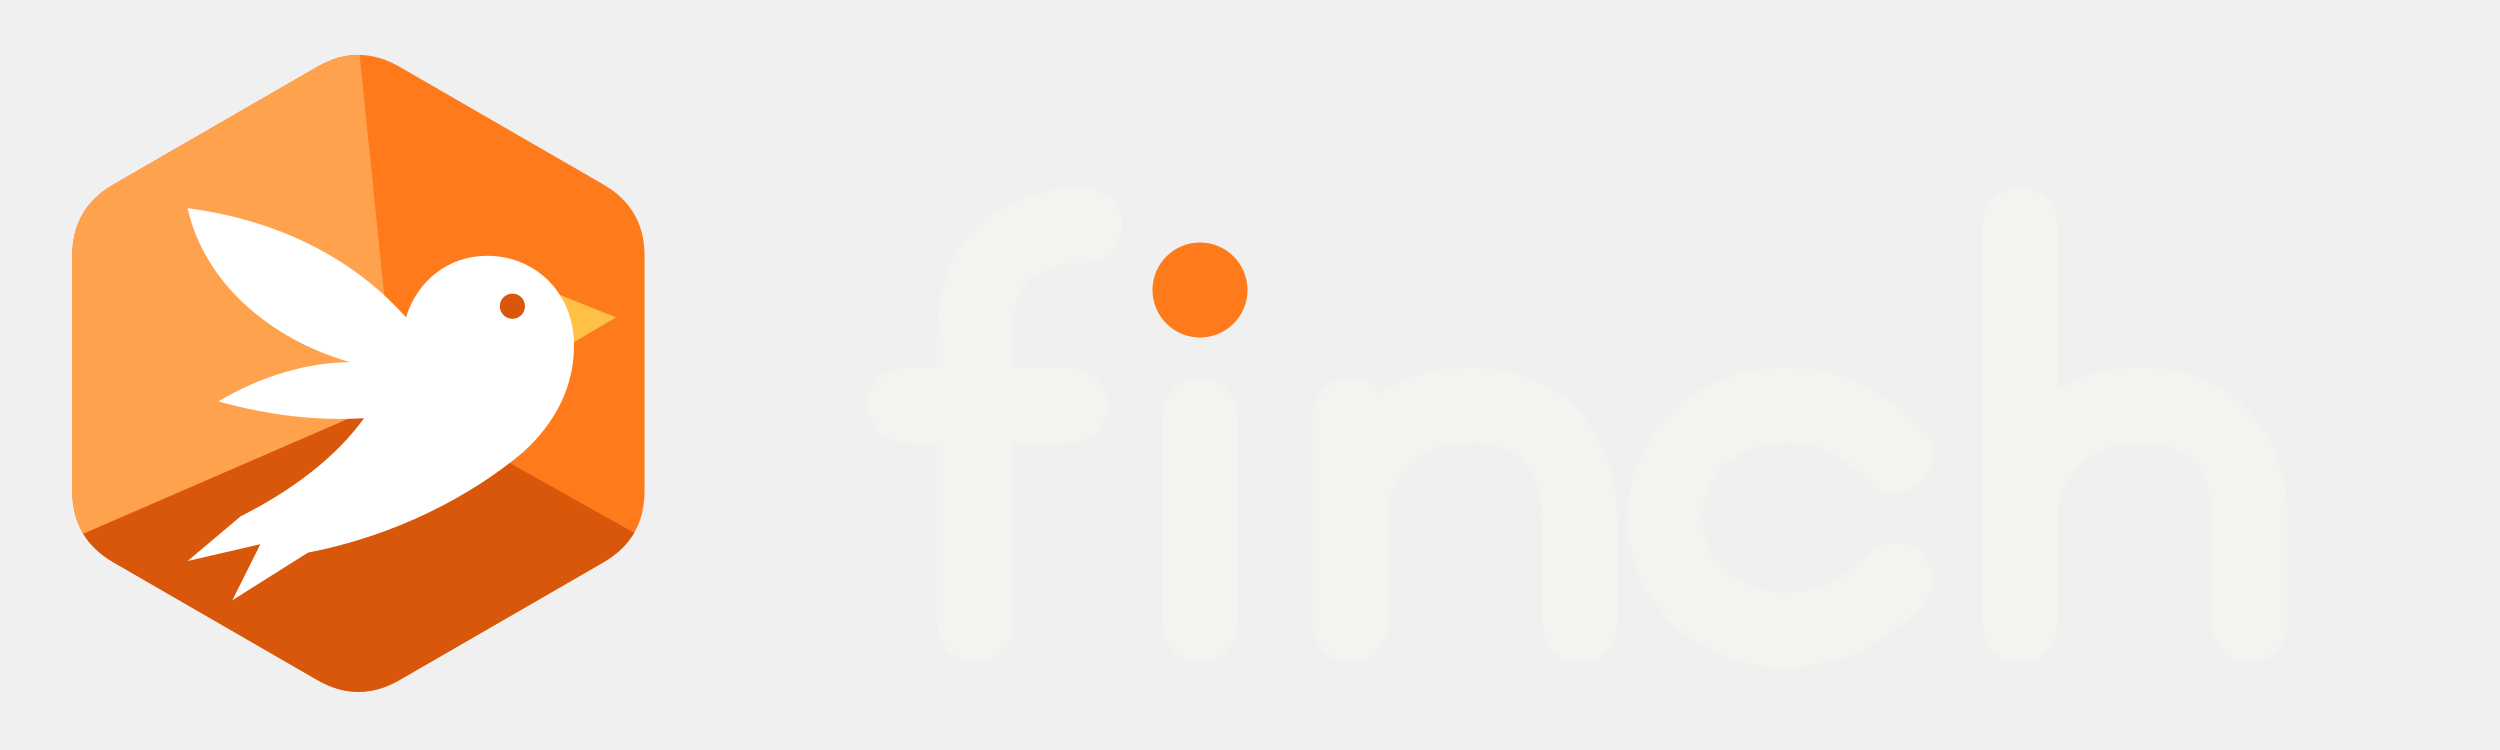
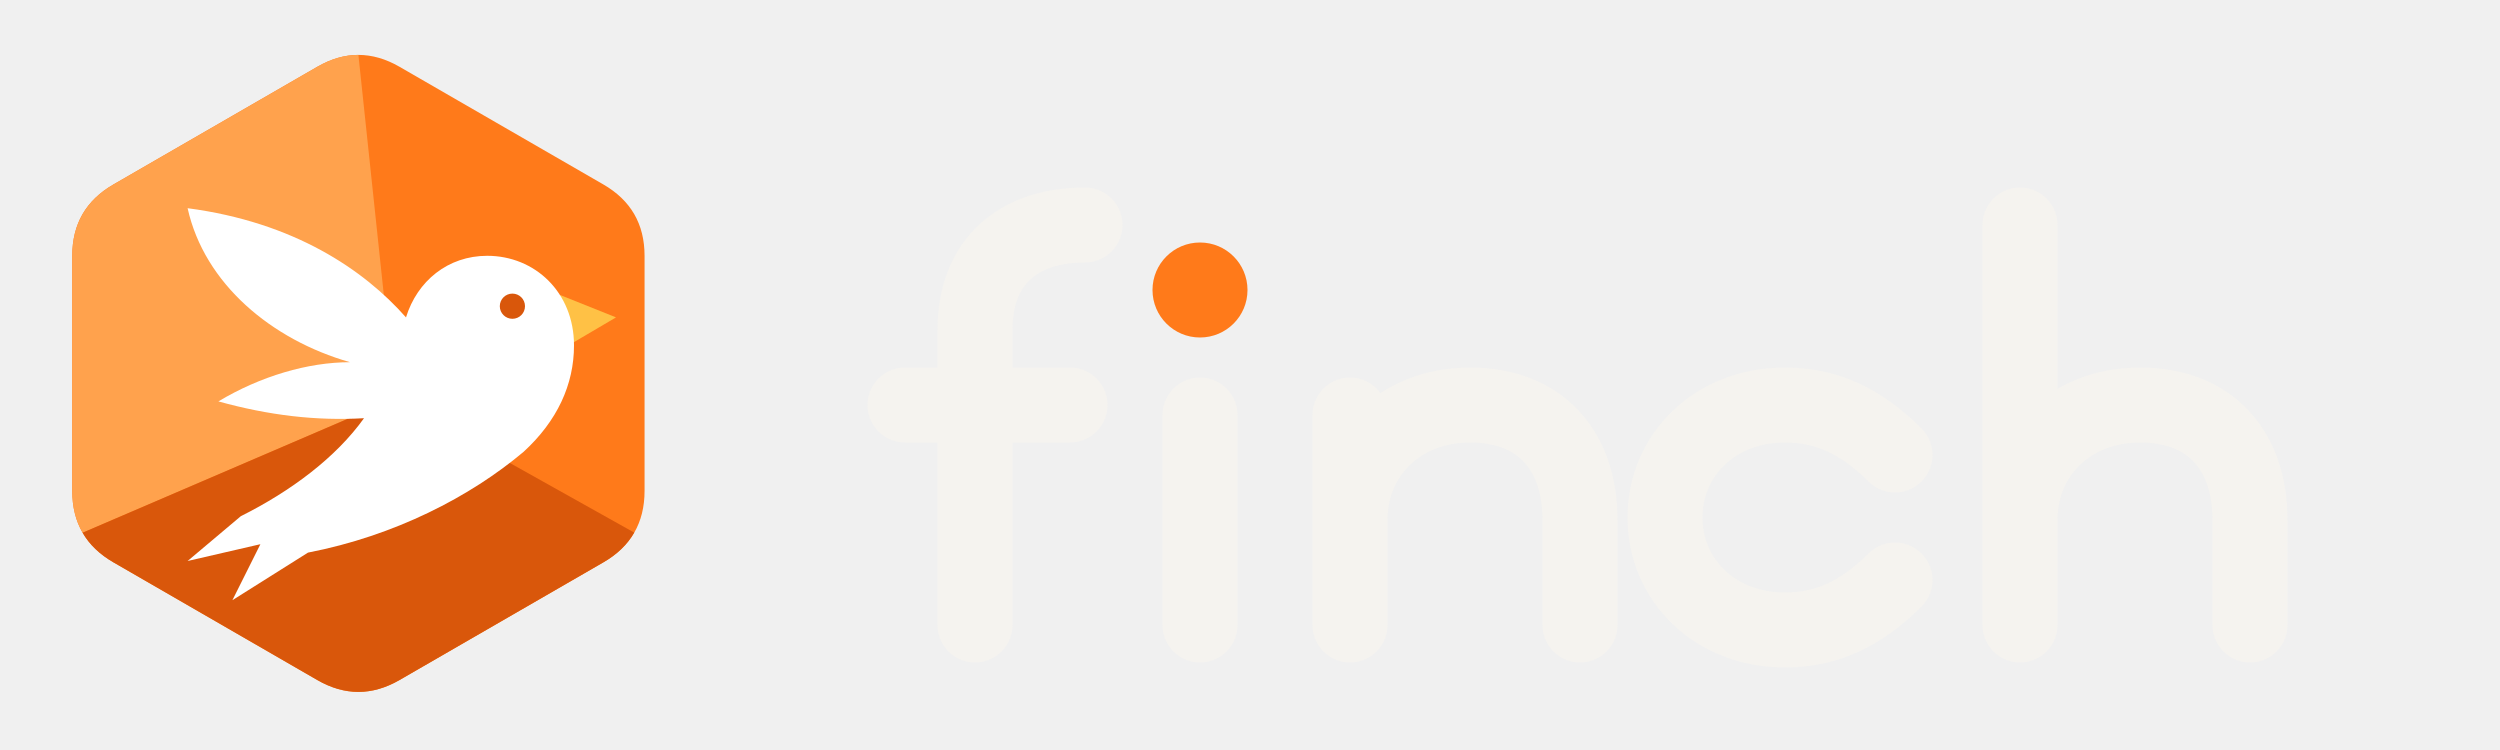
<svg xmlns="http://www.w3.org/2000/svg" viewBox="0 0 1000 300" width="1000" height="300">
  <g transform="translate(0 6) scale(0.56)">
-     <defs>
-       <clipPath id="finch-hex">
-         <path d="M226.6 37.0 Q256.0 20.0 285.4 37.0 L430.9 121.0 Q460.4 138.0 460.4 172.0 L460.4 340.0 Q460.4 374.0 430.9 391.0 L285.4 475.0 Q256.0 492.0 226.6 475.0 L81.1 391.0 Q51.6 374.0 51.6 340.0 L51.6 172.0 Q51.6 138.0 81.1 121.0 Z" />
-       </clipPath>
-     </defs>
-     <g clip-path="url(#finch-hex)">
-       <rect width="512" height="512" fill="#FF7A1A" />
-       <path d="M256.0 20.0 L282.0 274.0 L51.6 374.0 L51.6 138.0 Z" fill="#FFA24D" />
-       <path d="M51.6 374.0 L282.0 274.0 L460.4 374.0 L256.0 492.0 Z" fill="#D9570B" />
-     </g>
+     <path d="M226.6 37.0 Q256.0 20.0 285.4 37.0 L430.9 121.0 Q460.4 138.0 460.4 172.0 L460.4 340.0 Q460.4 374.0 430.9 391.0 L285.4 475.0 Q256.0 492.0 226.6 475.0 L81.1 391.0 Q51.6 374.0 51.6 340.0 L51.6 172.0 Q51.6 138.0 81.1 121.0 Z" fill="#FF7A1A" />
+     <path d="M59.0 369.8 Q51.6 357.0 51.6 340.0 L51.6 172.0 Q51.6 138.0 81.1 121.0 L226.6 37.0 Q241.3 28.5 256.0 28.5 L282.0 274.0 Z" fill="#FFA24D" />
+     <path d="M453.0 369.7 Q445.7 382.5 430.9 391.0 L285.4 475.0 Q256.0 492.0 226.6 475.0 L81.1 391.0 Q66.3 382.5 59.0 369.8 L282.0 274.0 Z" fill="#D9570B" />
    <g transform="translate(14 22)">
      <path d="M 386 178 L 426 194 L 392 214 Z" fill="#FFC145" />
      <path d="M 396 214 C 396 176 368 150 334 150 C 306 150 284 168 276 194 C 246 160 196 126 120 116 C 132 170 180 210 236 226 C 206 226 172 236 142 254 C 178 264 212 268 246 266 C 226 294 194 318 158 336 L 120 368 L 172 356 L 152 396 L 206 362 C 268 350 322 322 360 290 C 384 268 396 242 396 214 Z" fill="#FFFFFF" />
      <circle cx="352" cy="186" r="9" fill="#D9570B" />
    </g>
  </g>
  <g transform="translate(330 20)">
    <g fill="none" stroke="#F5F3EF" stroke-width="30" stroke-linecap="round" stroke-linejoin="round">
      <path d="M60 230 L60 112 C60 84 78 70 104 70" />
      <path d="M32 142 L98 142" />
      <path d="M150 146 L150 230" />
      <path d="M210 230 L210 146 M210 188 C210 162 230 142 258 142 C286 142 302 160 302 188 L302 230" />
      <path d="M428 162 C414 148 400 142 384 142 C356 142 336 162 336 187 C336 212 356 232 384 232 C400 232 414 226 428 212" />
      <path d="M478 230 L478 70 M478 188 C478 162 498 142 526 142 C554 142 570 160 570 188 L570 230" />
    </g>
    <circle cx="150" cy="96" r="19" fill="#FF7A1A" />
  </g>
</svg>
